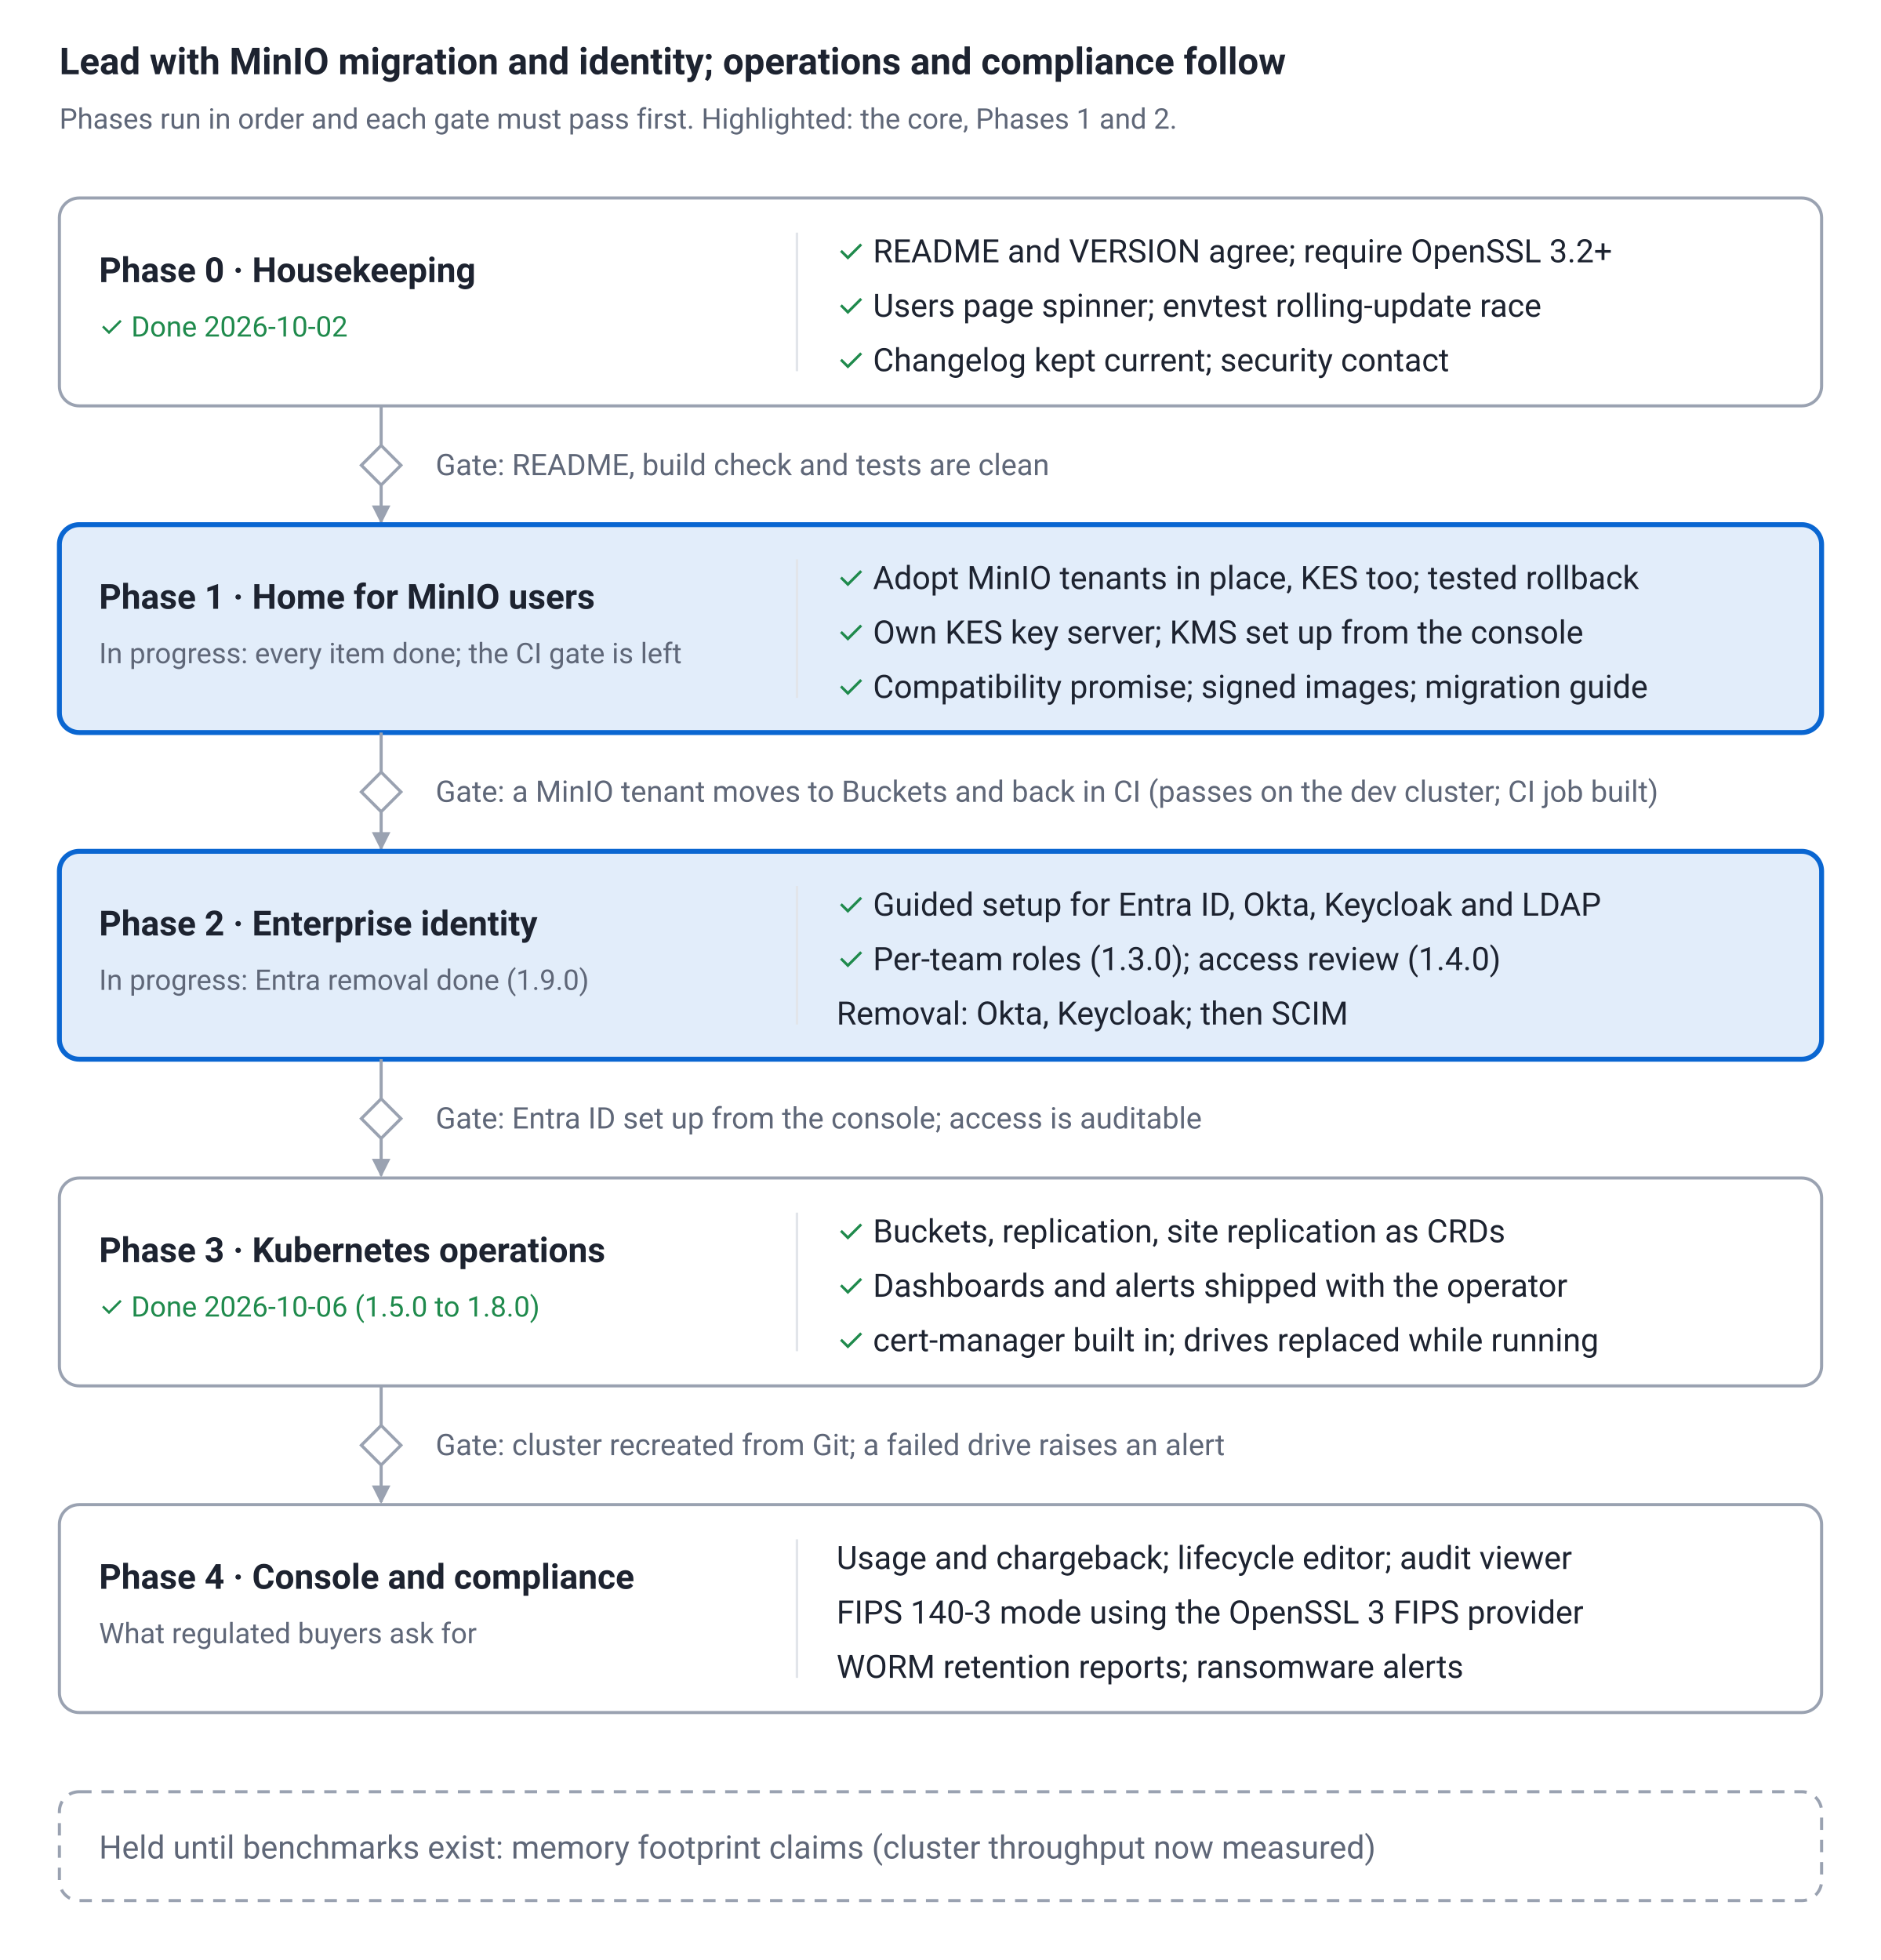
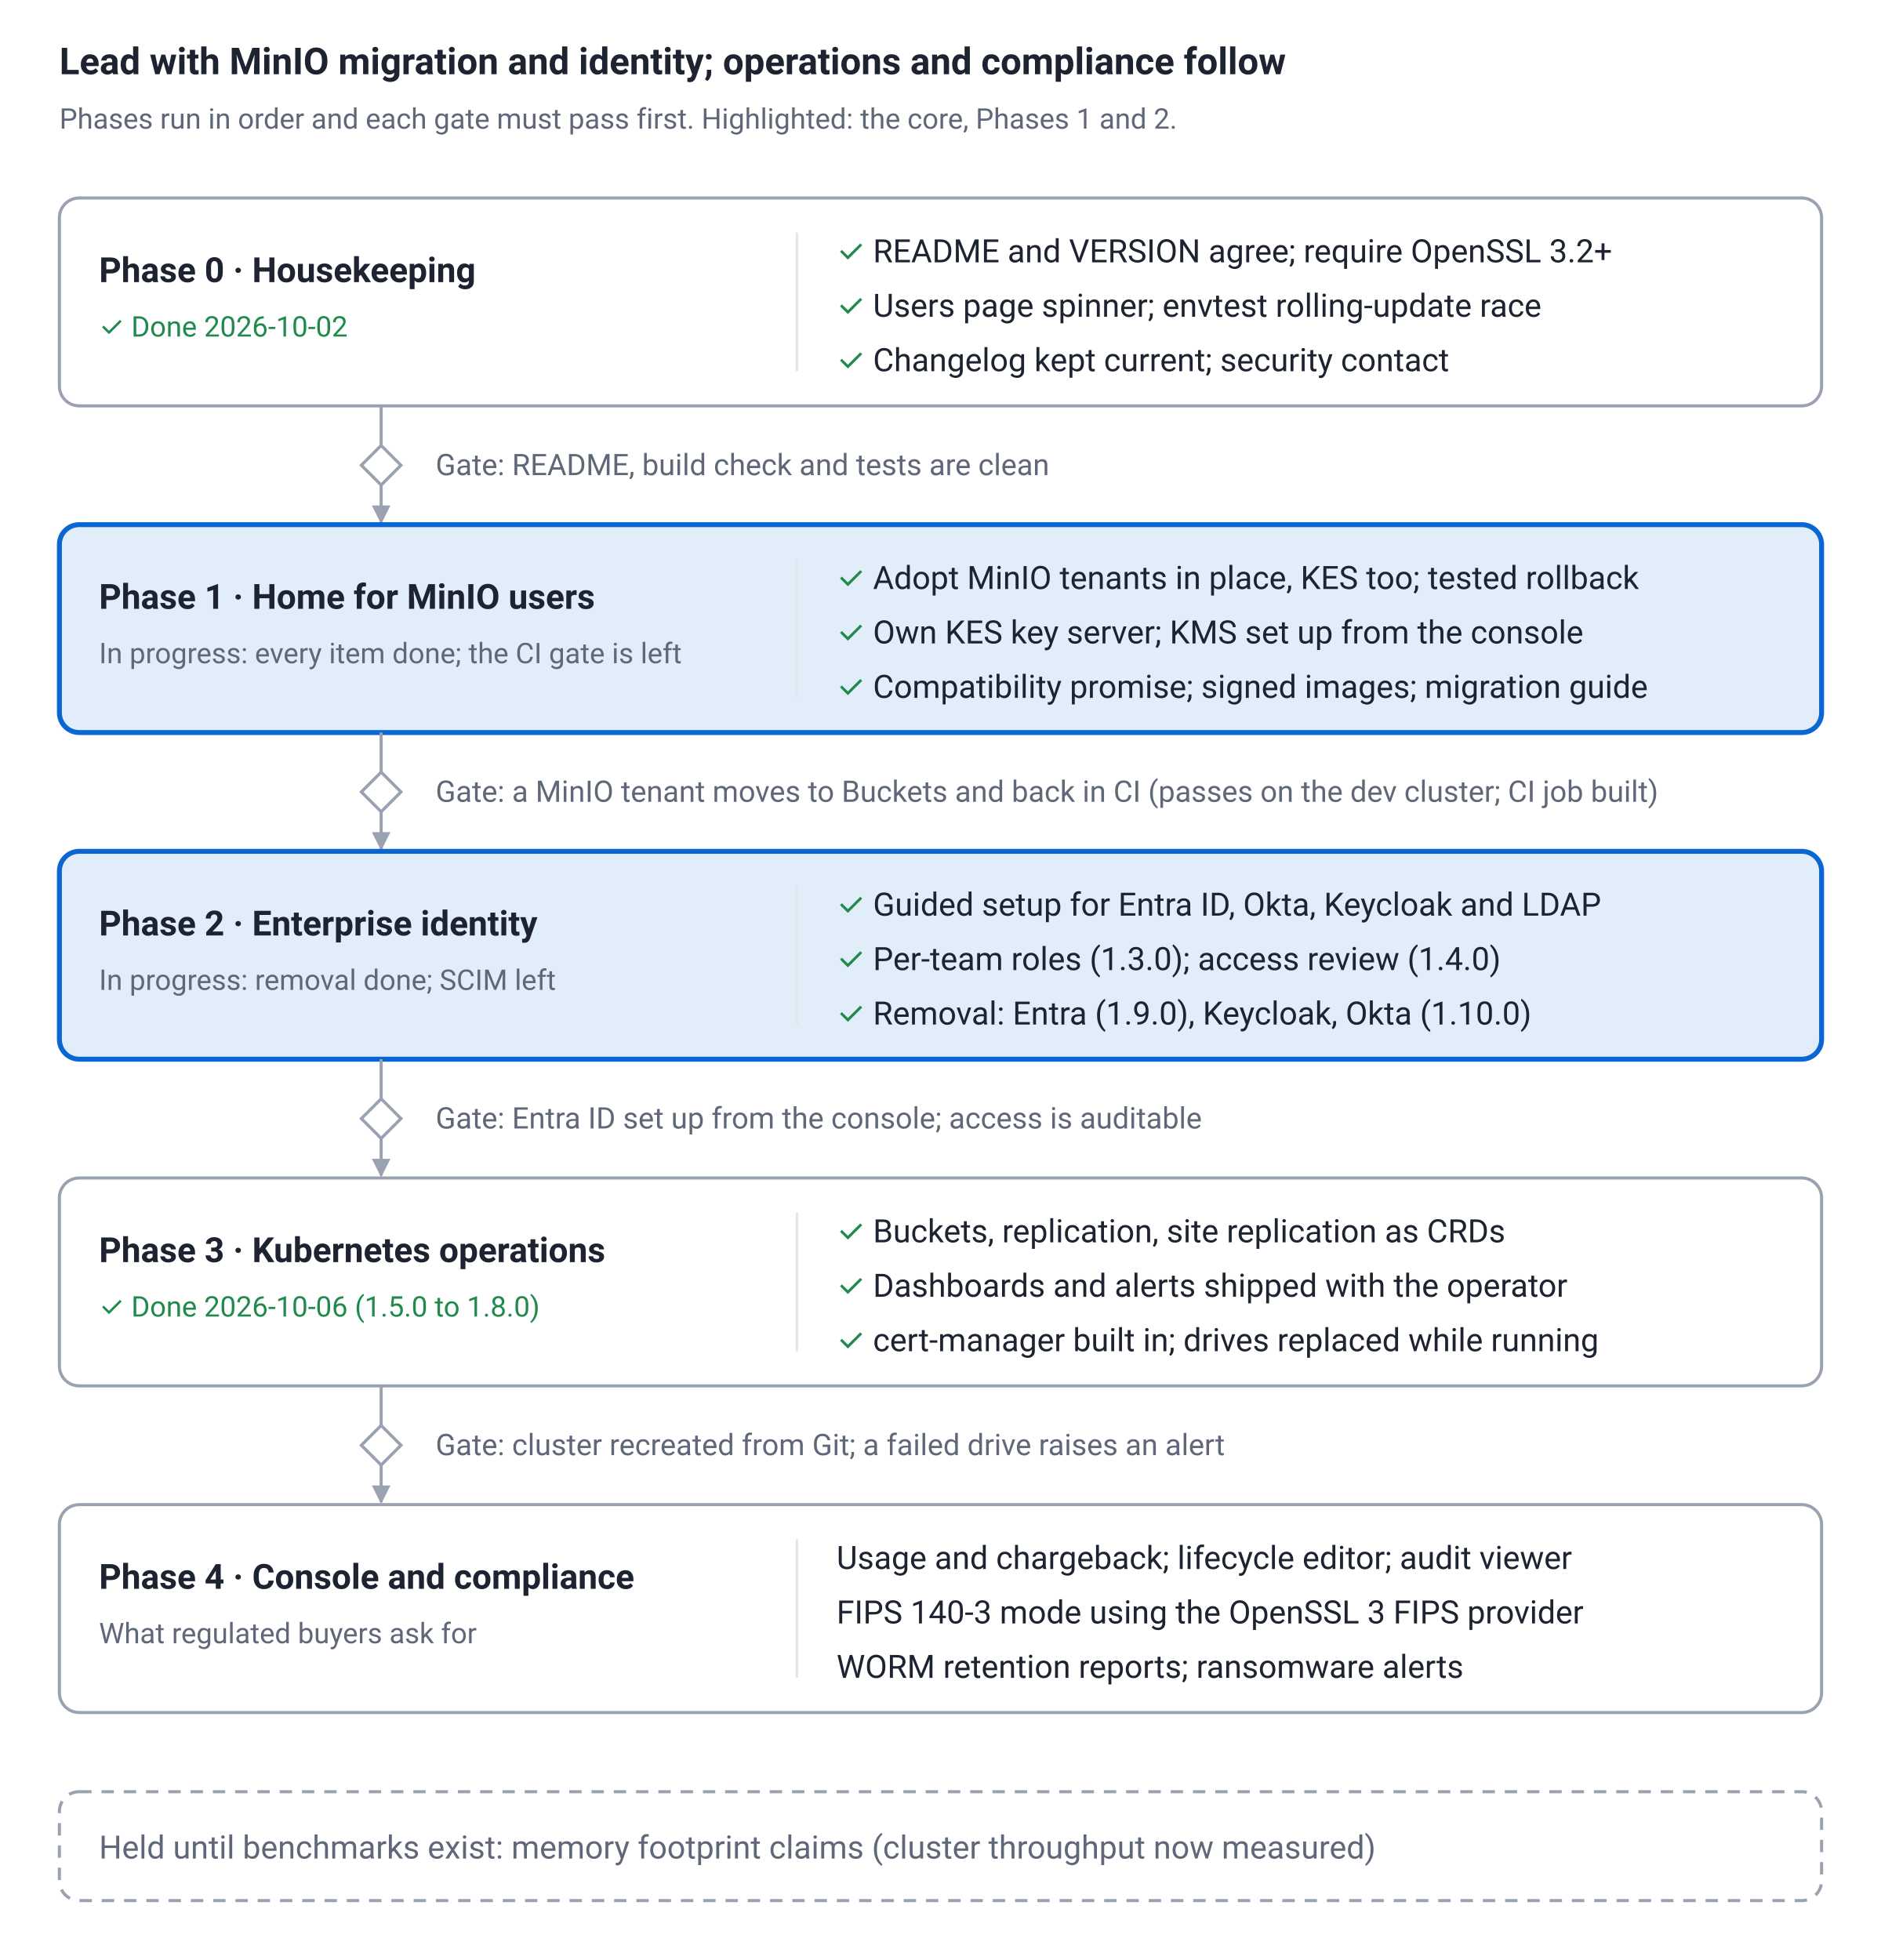
<svg xmlns="http://www.w3.org/2000/svg" viewBox="0 0 760 792" width="760" height="792" role="img" aria-label="Buckets roadmap: five phases and their gates" font-family="-apple-system, BlinkMacSystemFont, Segoe UI, Roboto, sans-serif" font-size="13">
  <rect width="760" height="792" fill="#ffffff" />
  <defs>
    <marker id="arrow" viewBox="0 0 10 10" refX="9" refY="5" markerWidth="6" markerHeight="6" orient="auto-start-reverse">
      <path d="M0 0L10 5L0 10z" fill="#9aa2b1" />
    </marker>
  </defs>
  <text x="24" y="30" font-size="15" font-weight="600" fill="#1d2330">Lead with MinIO migration and identity; operations and compliance follow</text>
  <text x="24" y="52" font-size="11.5" fill="#5f6778">Phases run in order and each gate must pass first. Highlighted: the core, Phases 1 and 2.</text>
  <rect x="24" y="80" width="712" height="84" rx="8" fill="none" stroke="#9aa2b1" stroke-width="1.25" />
  <line x1="322" y1="94" x2="322" y2="150" stroke="#e2e5ea" />
  <text x="40" y="114" font-size="14" font-weight="600" fill="#1d2330">Phase 0 · Housekeeping</text>
  <text x="40" y="136" font-size="11.5" fill="#1f8a4c">✓ Done 2026-10-02</text>
  <text x="338" y="106" fill="#1d2330">
    <tspan fill="#1f8a4c">✓</tspan> README and VERSION agree; require OpenSSL 3.2+</text>
  <text x="338" y="128" fill="#1d2330">
    <tspan fill="#1f8a4c">✓</tspan> Users page spinner; envtest rolling-update race</text>
  <text x="338" y="150" fill="#1d2330">
    <tspan fill="#1f8a4c">✓</tspan> Changelog kept current; security contact</text>
  <line x1="154" y1="164" x2="154" y2="180" stroke="#9aa2b1" stroke-width="1.25" />
  <polygon points="146,188 154,180 162,188 154,196" fill="none" stroke="#9aa2b1" stroke-width="1.25" />
  <line x1="154" y1="196" x2="154" y2="211" stroke="#9aa2b1" stroke-width="1.25" marker-end="url(#arrow)" />
  <text x="176" y="192" font-size="12" fill="#5f6778">Gate: README, build check and tests are clean</text>
  <rect x="24" y="212" width="712" height="84" rx="8" fill="#0a66d1" fill-opacity="0.12" stroke="#0a66d1" stroke-width="2" />
  <line x1="322" y1="226" x2="322" y2="282" stroke="#e2e5ea" />
  <text x="40" y="246" font-size="14" font-weight="600" fill="#1d2330">Phase 1 · Home for MinIO users</text>
  <text x="40" y="268" font-size="11.5" fill="#5f6778">In progress: every item done; the CI gate is left</text>
  <text x="338" y="238" fill="#1d2330">
    <tspan fill="#1f8a4c">✓</tspan> Adopt MinIO tenants in place, KES too; tested rollback</text>
  <text x="338" y="260" fill="#1d2330">
    <tspan fill="#1f8a4c">✓</tspan> Own KES key server; KMS set up from the console</text>
  <text x="338" y="282" fill="#1d2330">
    <tspan fill="#1f8a4c">✓</tspan> Compatibility promise; signed images; migration guide</text>
  <line x1="154" y1="296" x2="154" y2="312" stroke="#9aa2b1" stroke-width="1.25" />
  <polygon points="146,320 154,312 162,320 154,328" fill="none" stroke="#9aa2b1" stroke-width="1.25" />
  <line x1="154" y1="328" x2="154" y2="343" stroke="#9aa2b1" stroke-width="1.25" marker-end="url(#arrow)" />
  <text x="176" y="324" font-size="12" fill="#5f6778">Gate: a MinIO tenant moves to Buckets and back in CI (passes on the dev cluster; CI job built)</text>
  <rect x="24" y="344" width="712" height="84" rx="8" fill="#0a66d1" fill-opacity="0.12" stroke="#0a66d1" stroke-width="2" />
  <line x1="322" y1="358" x2="322" y2="414" stroke="#e2e5ea" />
  <text x="40" y="378" font-size="14" font-weight="600" fill="#1d2330">Phase 2 · Enterprise identity</text>
-   <text x="40" y="400" font-size="11.5" fill="#5f6778">In progress: Entra removal done (1.9.0)</text>
+   <text x="40" y="400" font-size="11.5" fill="#5f6778">In progress: removal done; SCIM left</text>
  <text x="338" y="370" fill="#1d2330">
    <tspan fill="#1f8a4c">✓</tspan> Guided setup for Entra ID, Okta, Keycloak and LDAP</text>
  <text x="338" y="392" fill="#1d2330">
    <tspan fill="#1f8a4c">✓</tspan> Per-team roles (1.3.0); access review (1.4.0)</text>
-   <text x="338" y="414" fill="#1d2330">Removal: Okta, Keycloak; then SCIM</text>
+   <text x="338" y="414" fill="#1d2330">
+     <tspan fill="#1f8a4c">✓</tspan> Removal: Entra (1.9.0), Keycloak, Okta (1.10.0)</text>
  <line x1="154" y1="428" x2="154" y2="444" stroke="#9aa2b1" stroke-width="1.25" />
  <polygon points="146,452 154,444 162,452 154,460" fill="none" stroke="#9aa2b1" stroke-width="1.25" />
  <line x1="154" y1="460" x2="154" y2="475" stroke="#9aa2b1" stroke-width="1.25" marker-end="url(#arrow)" />
  <text x="176" y="456" font-size="12" fill="#5f6778">Gate: Entra ID set up from the console; access is auditable</text>
  <rect x="24" y="476" width="712" height="84" rx="8" fill="none" stroke="#9aa2b1" stroke-width="1.25" />
  <line x1="322" y1="490" x2="322" y2="546" stroke="#e2e5ea" />
  <text x="40" y="510" font-size="14" font-weight="600" fill="#1d2330">Phase 3 · Kubernetes operations</text>
  <text x="40" y="532" font-size="11.5" fill="#1f8a4c">✓ Done 2026-10-06 (1.5.0 to 1.8.0)</text>
  <text x="338" y="502" fill="#1d2330">
    <tspan fill="#1f8a4c">✓</tspan> Buckets, replication, site replication as CRDs</text>
  <text x="338" y="524" fill="#1d2330">
    <tspan fill="#1f8a4c">✓</tspan> Dashboards and alerts shipped with the operator</text>
  <text x="338" y="546" fill="#1d2330">
    <tspan fill="#1f8a4c">✓</tspan> cert-manager built in; drives replaced while running</text>
  <line x1="154" y1="560" x2="154" y2="576" stroke="#9aa2b1" stroke-width="1.25" />
  <polygon points="146,584 154,576 162,584 154,592" fill="none" stroke="#9aa2b1" stroke-width="1.25" />
  <line x1="154" y1="592" x2="154" y2="607" stroke="#9aa2b1" stroke-width="1.25" marker-end="url(#arrow)" />
  <text x="176" y="588" font-size="12" fill="#5f6778">Gate: cluster recreated from Git; a failed drive raises an alert</text>
  <rect x="24" y="608" width="712" height="84" rx="8" fill="none" stroke="#9aa2b1" stroke-width="1.25" />
  <line x1="322" y1="622" x2="322" y2="678" stroke="#e2e5ea" />
  <text x="40" y="642" font-size="14" font-weight="600" fill="#1d2330">Phase 4 · Console and compliance</text>
  <text x="40" y="664" font-size="11.5" fill="#5f6778">What regulated buyers ask for</text>
  <text x="338" y="634" fill="#1d2330">Usage and chargeback; lifecycle editor; audit viewer</text>
  <text x="338" y="656" fill="#1d2330">FIPS 140-3 mode using the OpenSSL 3 FIPS provider</text>
  <text x="338" y="678" fill="#1d2330">WORM retention reports; ransomware alerts</text>
  <rect x="24" y="724" width="712" height="44" rx="8" fill="none" stroke="#9aa2b1" stroke-width="1.25" stroke-dasharray="5 4" />
  <text x="40" y="751" fill="#5f6778">Held until benchmarks exist: memory footprint claims (cluster throughput now measured)</text>
</svg>
